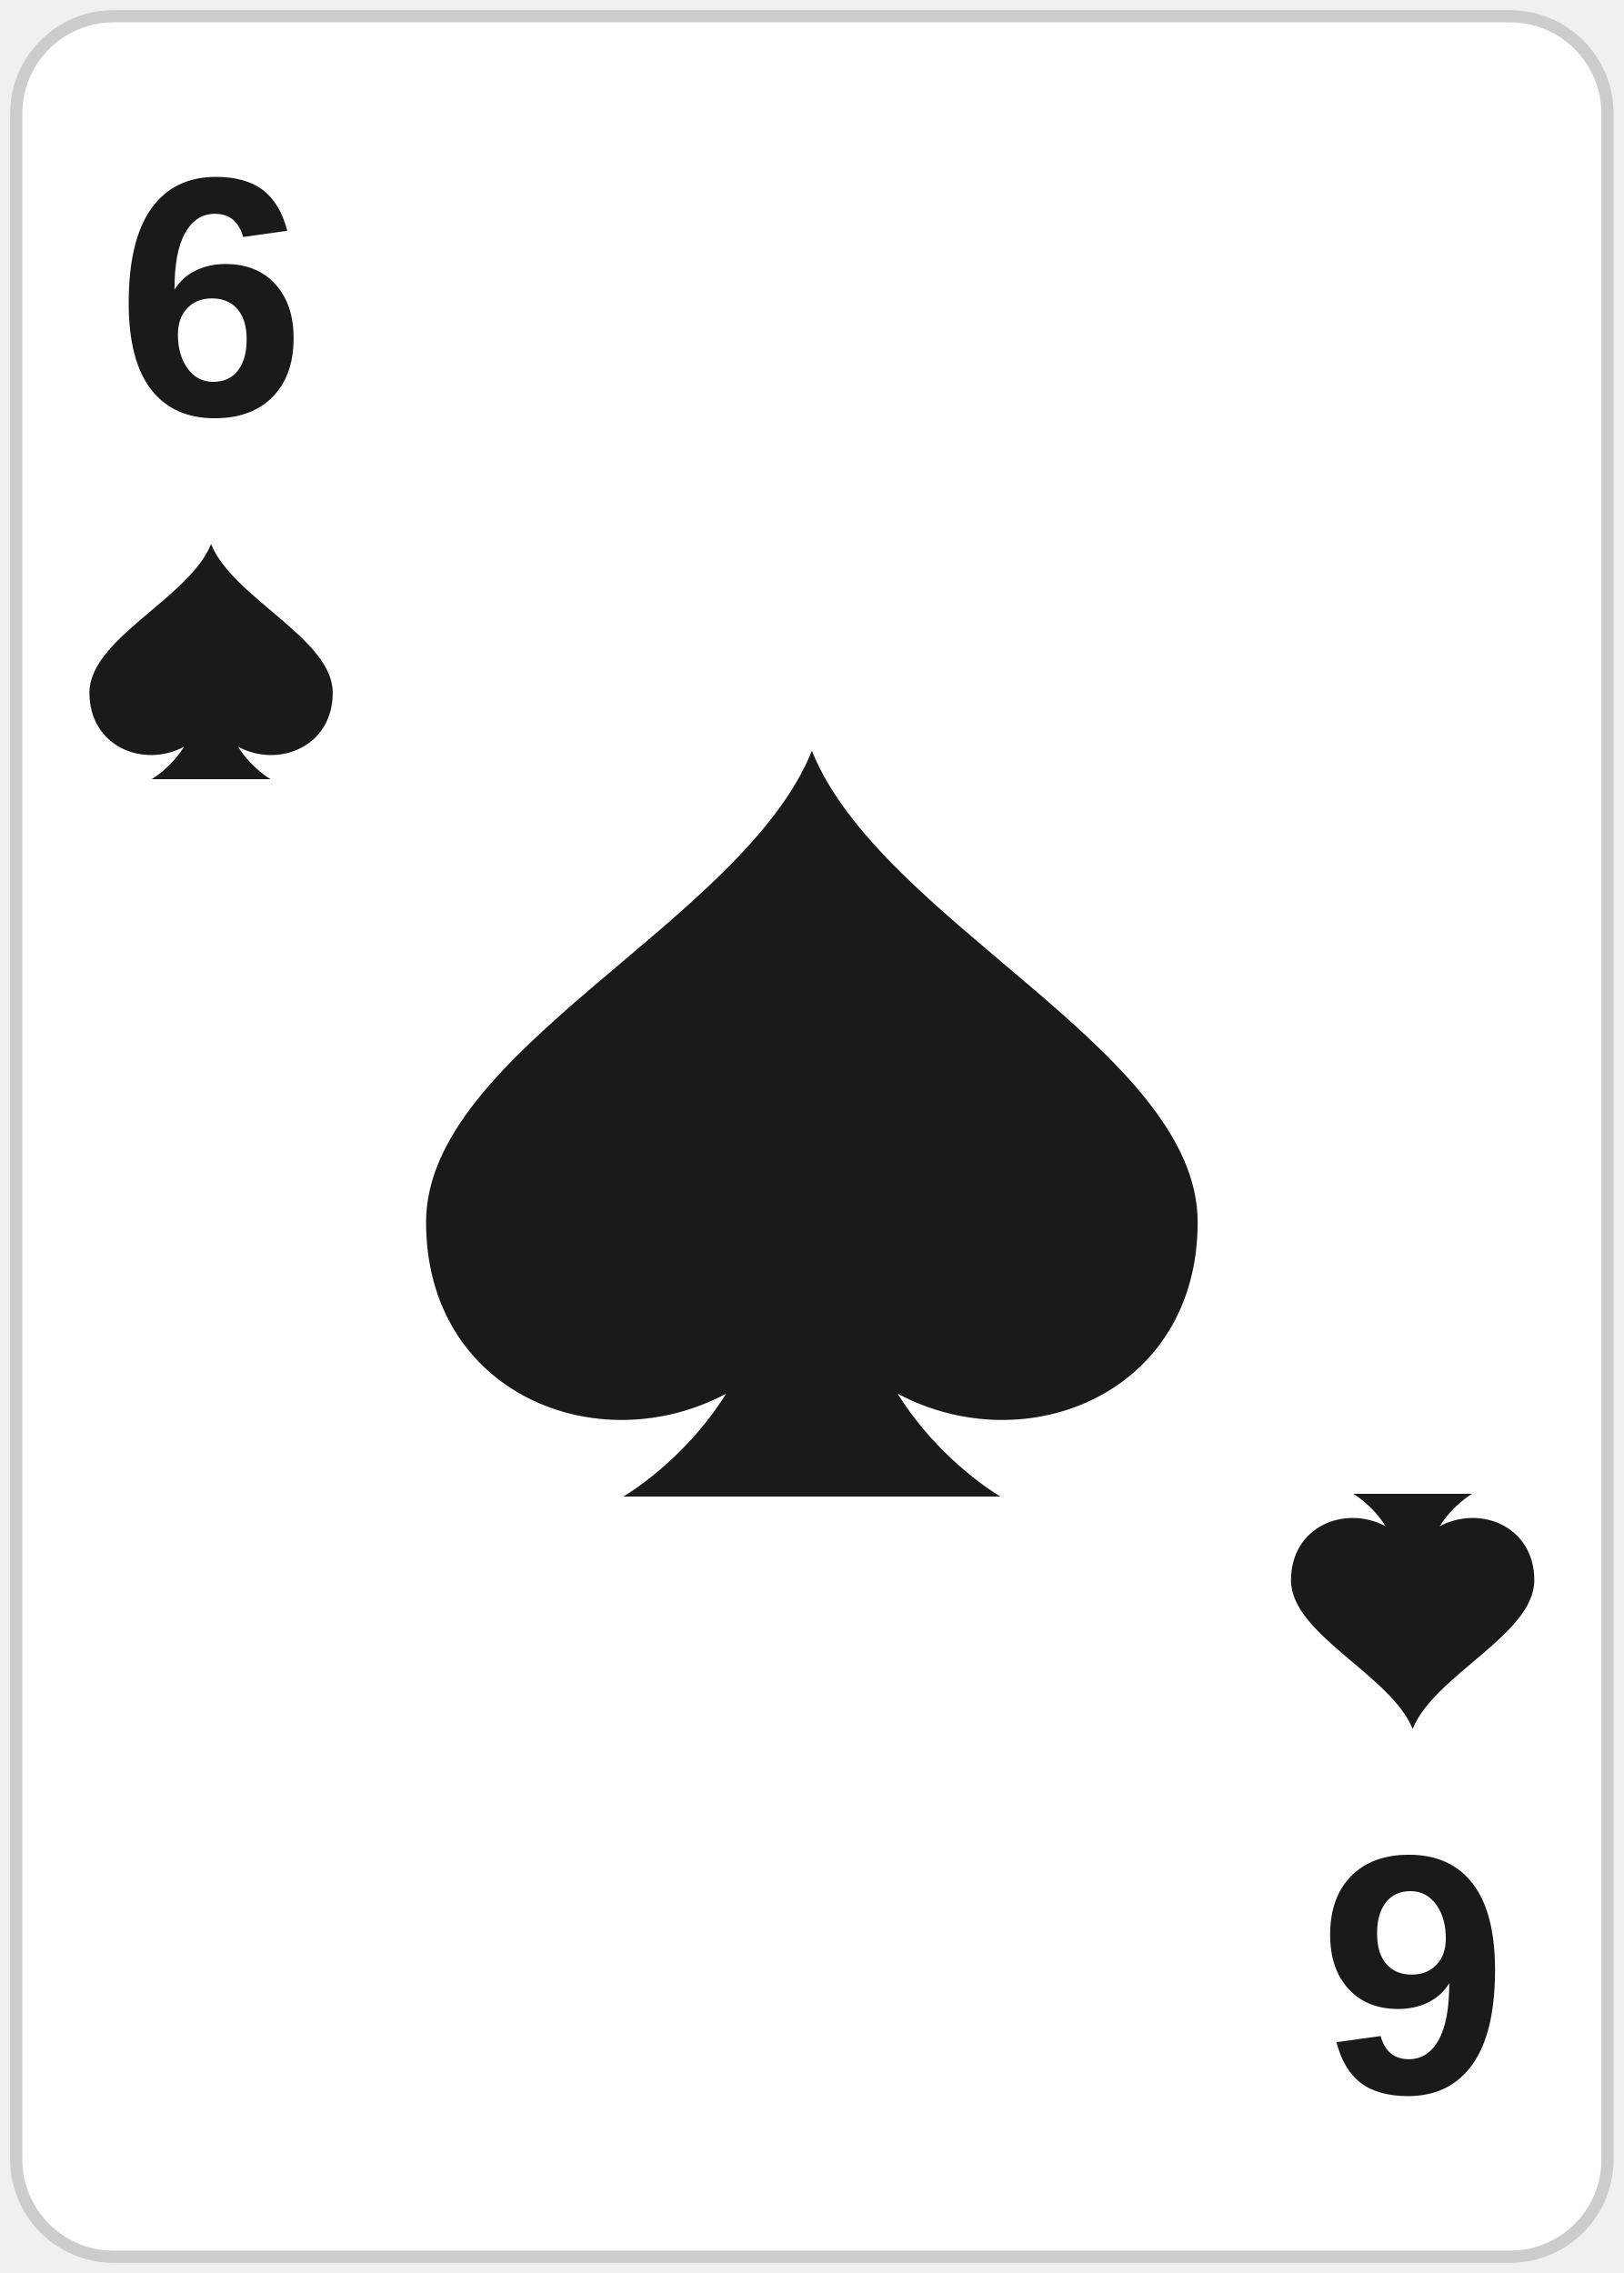
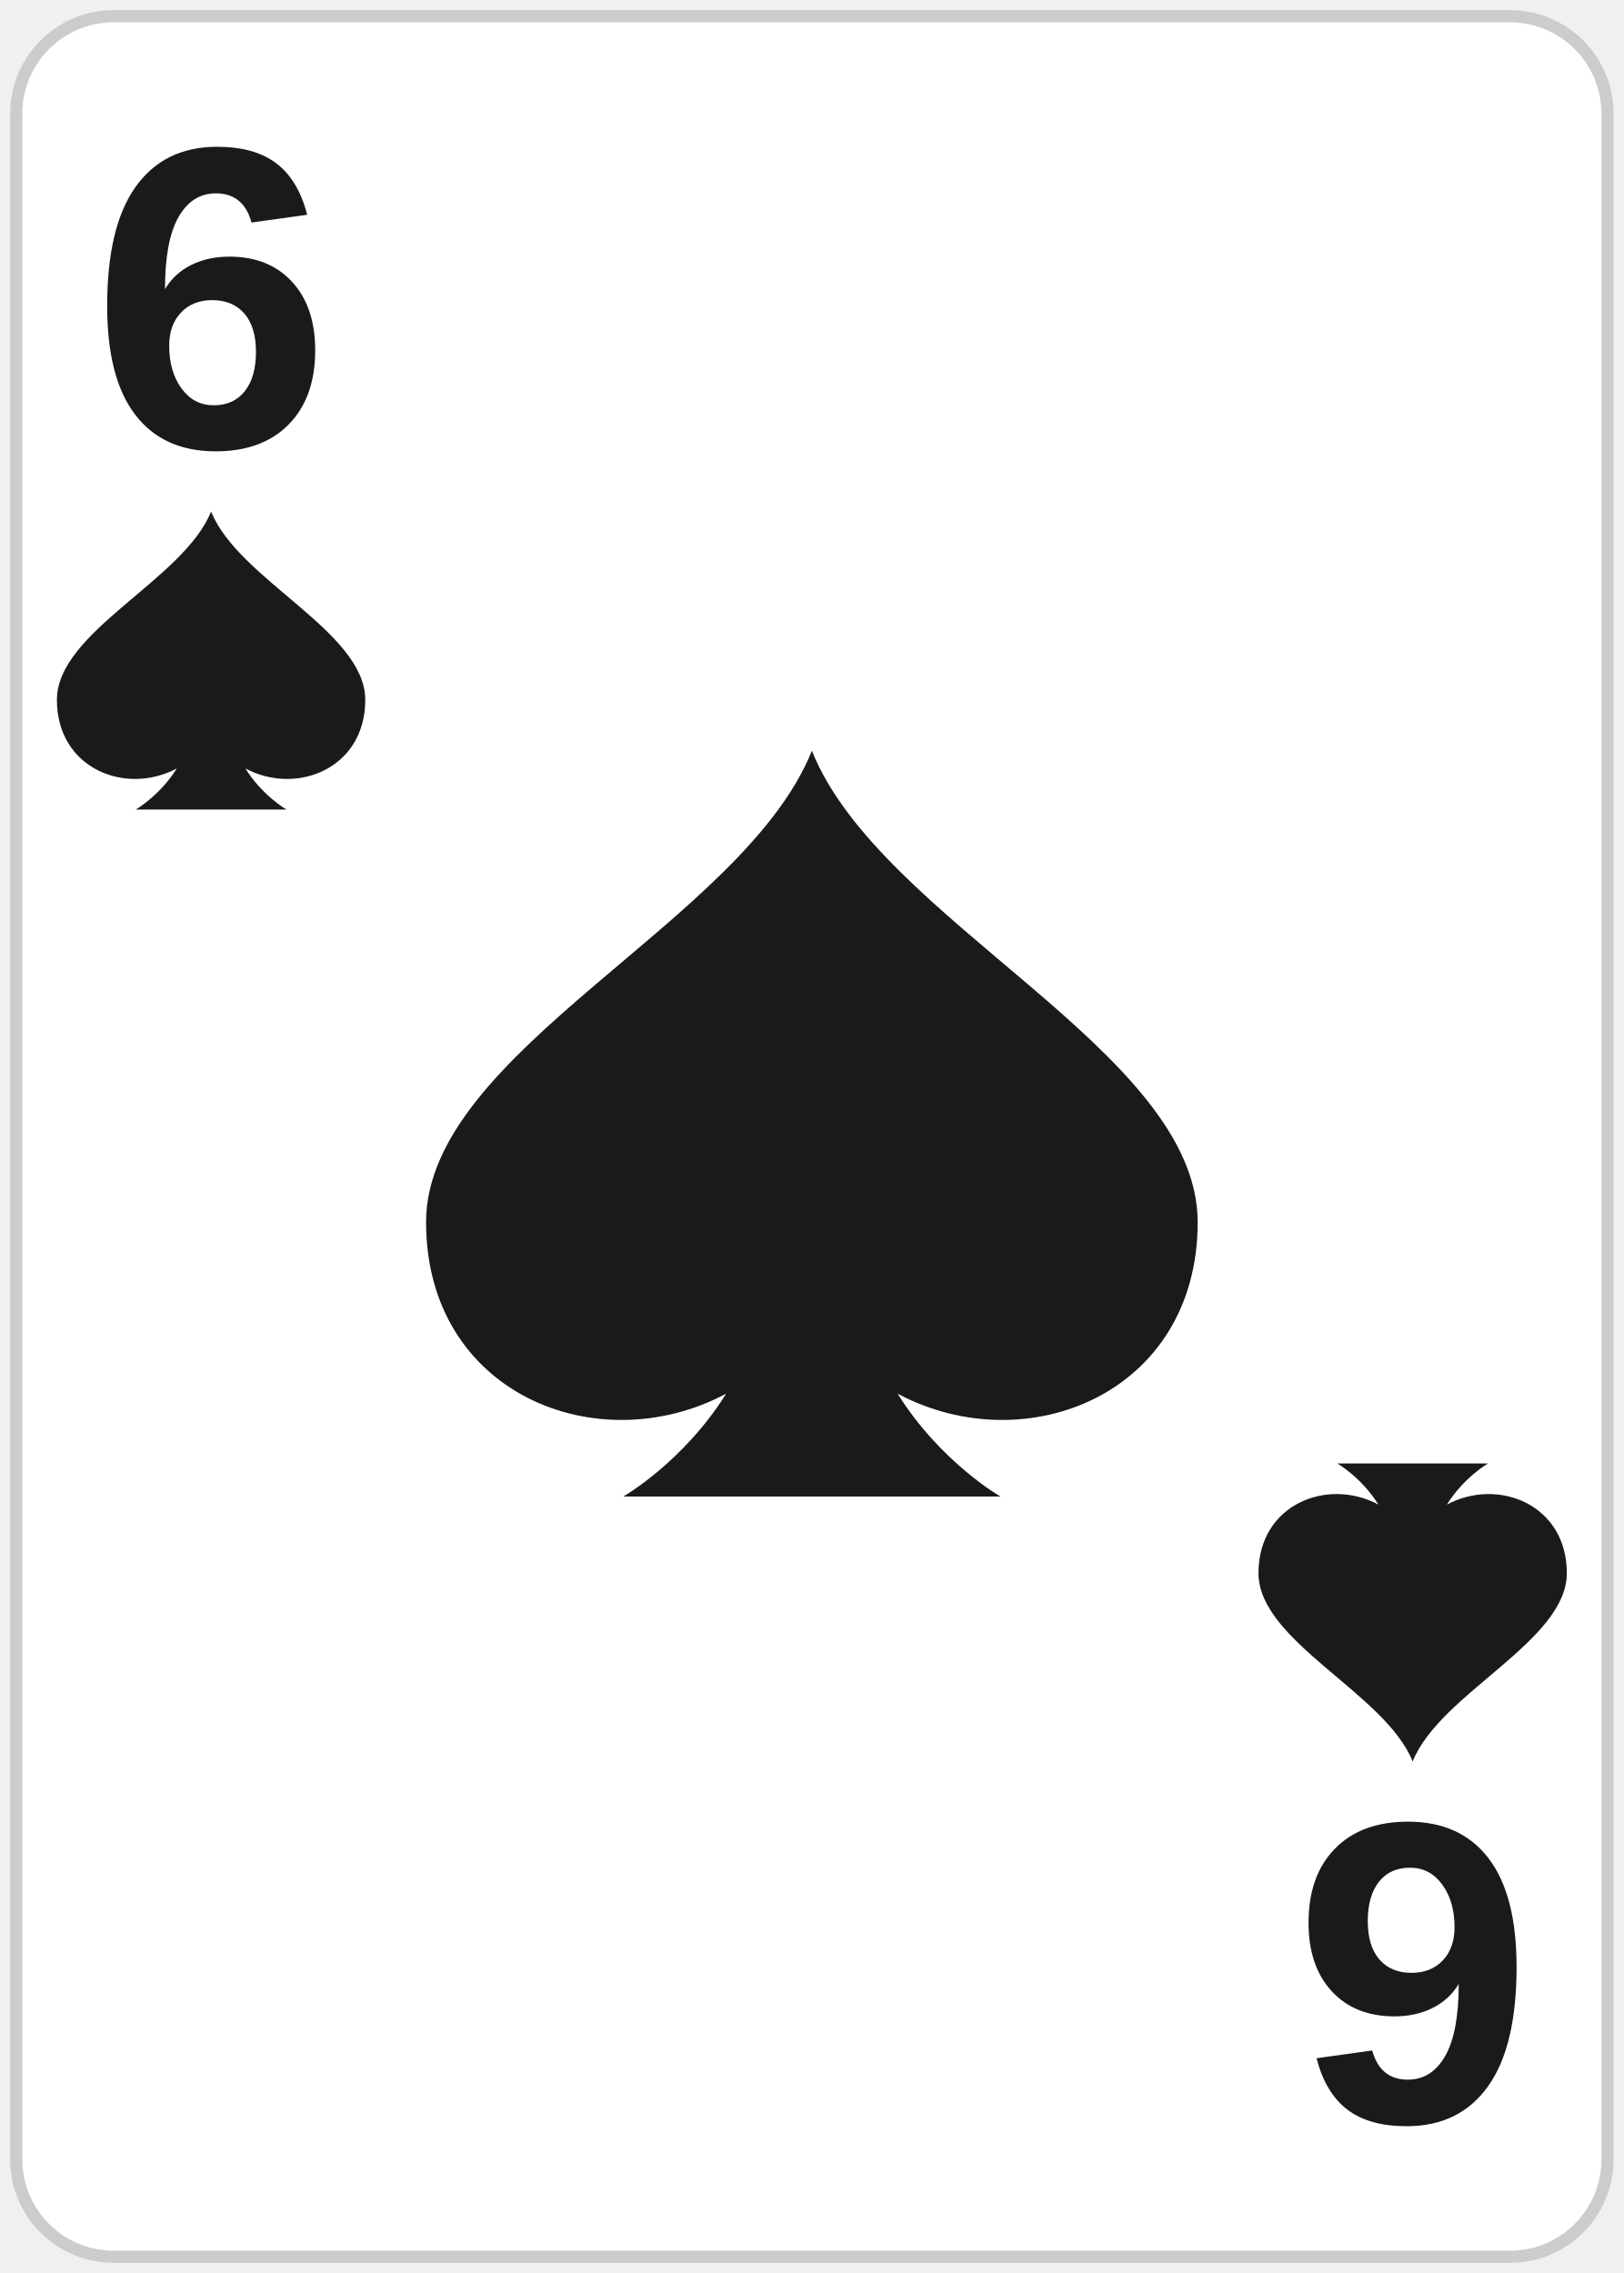
<svg xmlns="http://www.w3.org/2000/svg" viewBox="0 0 200 280" width="200" height="280">
  <rect x="2" y="2" width="196" height="276" rx="12" ry="12" fill="#ffffff" stroke="#cccccc" stroke-width="1.5" />
  <g transform="rotate(0 26 59)">
-     <text x="26" y="51.12" font-family="'Arial', 'Helvetica', sans-serif" font-size="42" font-weight="700" fill="#1a1a1a" text-anchor="middle">6</text>
-     <g transform="translate(26 82) scale(0.333)">
+     <text x="26" y="55.08" font-family="'Arial', 'Helvetica', sans-serif" font-size="53" font-weight="700" fill="#1a1a1a" text-anchor="middle">6</text>
+     <g transform="translate(26 82) scale(0.422)">
      <path d="M 0 -45 C -8 -25 -45 -10 -45 10 C -45 30 -25 38 -10 30 C -15 38 -22 42 -22 42 L 22 42 C 22 42 15 38 10 30 C 25 38 45 30 45 10 C 45 -10 8 -25 0 -45 Z" fill="#1a1a1a" />
    </g>
  </g>
  <g transform="rotate(180 174 221)">
-     <text x="174" y="213.12" font-family="'Arial', 'Helvetica', sans-serif" font-size="42" font-weight="700" fill="#1a1a1a" text-anchor="middle">6</text>
-     <g transform="translate(174 244) scale(0.333)">
+     <text x="174" y="217.08" font-family="'Arial', 'Helvetica', sans-serif" font-size="53" font-weight="700" fill="#1a1a1a" text-anchor="middle">6</text>
+     <g transform="translate(174 244) scale(0.422)">
      <path d="M 0 -45 C -8 -25 -45 -10 -45 10 C -45 30 -25 38 -10 30 C -15 38 -22 42 -22 42 L 22 42 C 22 42 15 38 10 30 C 25 38 45 30 45 10 C 45 -10 8 -25 0 -45 Z" fill="#1a1a1a" />
    </g>
  </g>
  <g transform="translate(100 140) scale(1.056)">
    <path d="M 0 -45 C -8 -25 -45 -10 -45 10 C -45 30 -25 38 -10 30 C -15 38 -22 42 -22 42 L 22 42 C 22 42 15 38 10 30 C 25 38 45 30 45 10 C 45 -10 8 -25 0 -45 Z" fill="#1a1a1a" />
  </g>
</svg>
